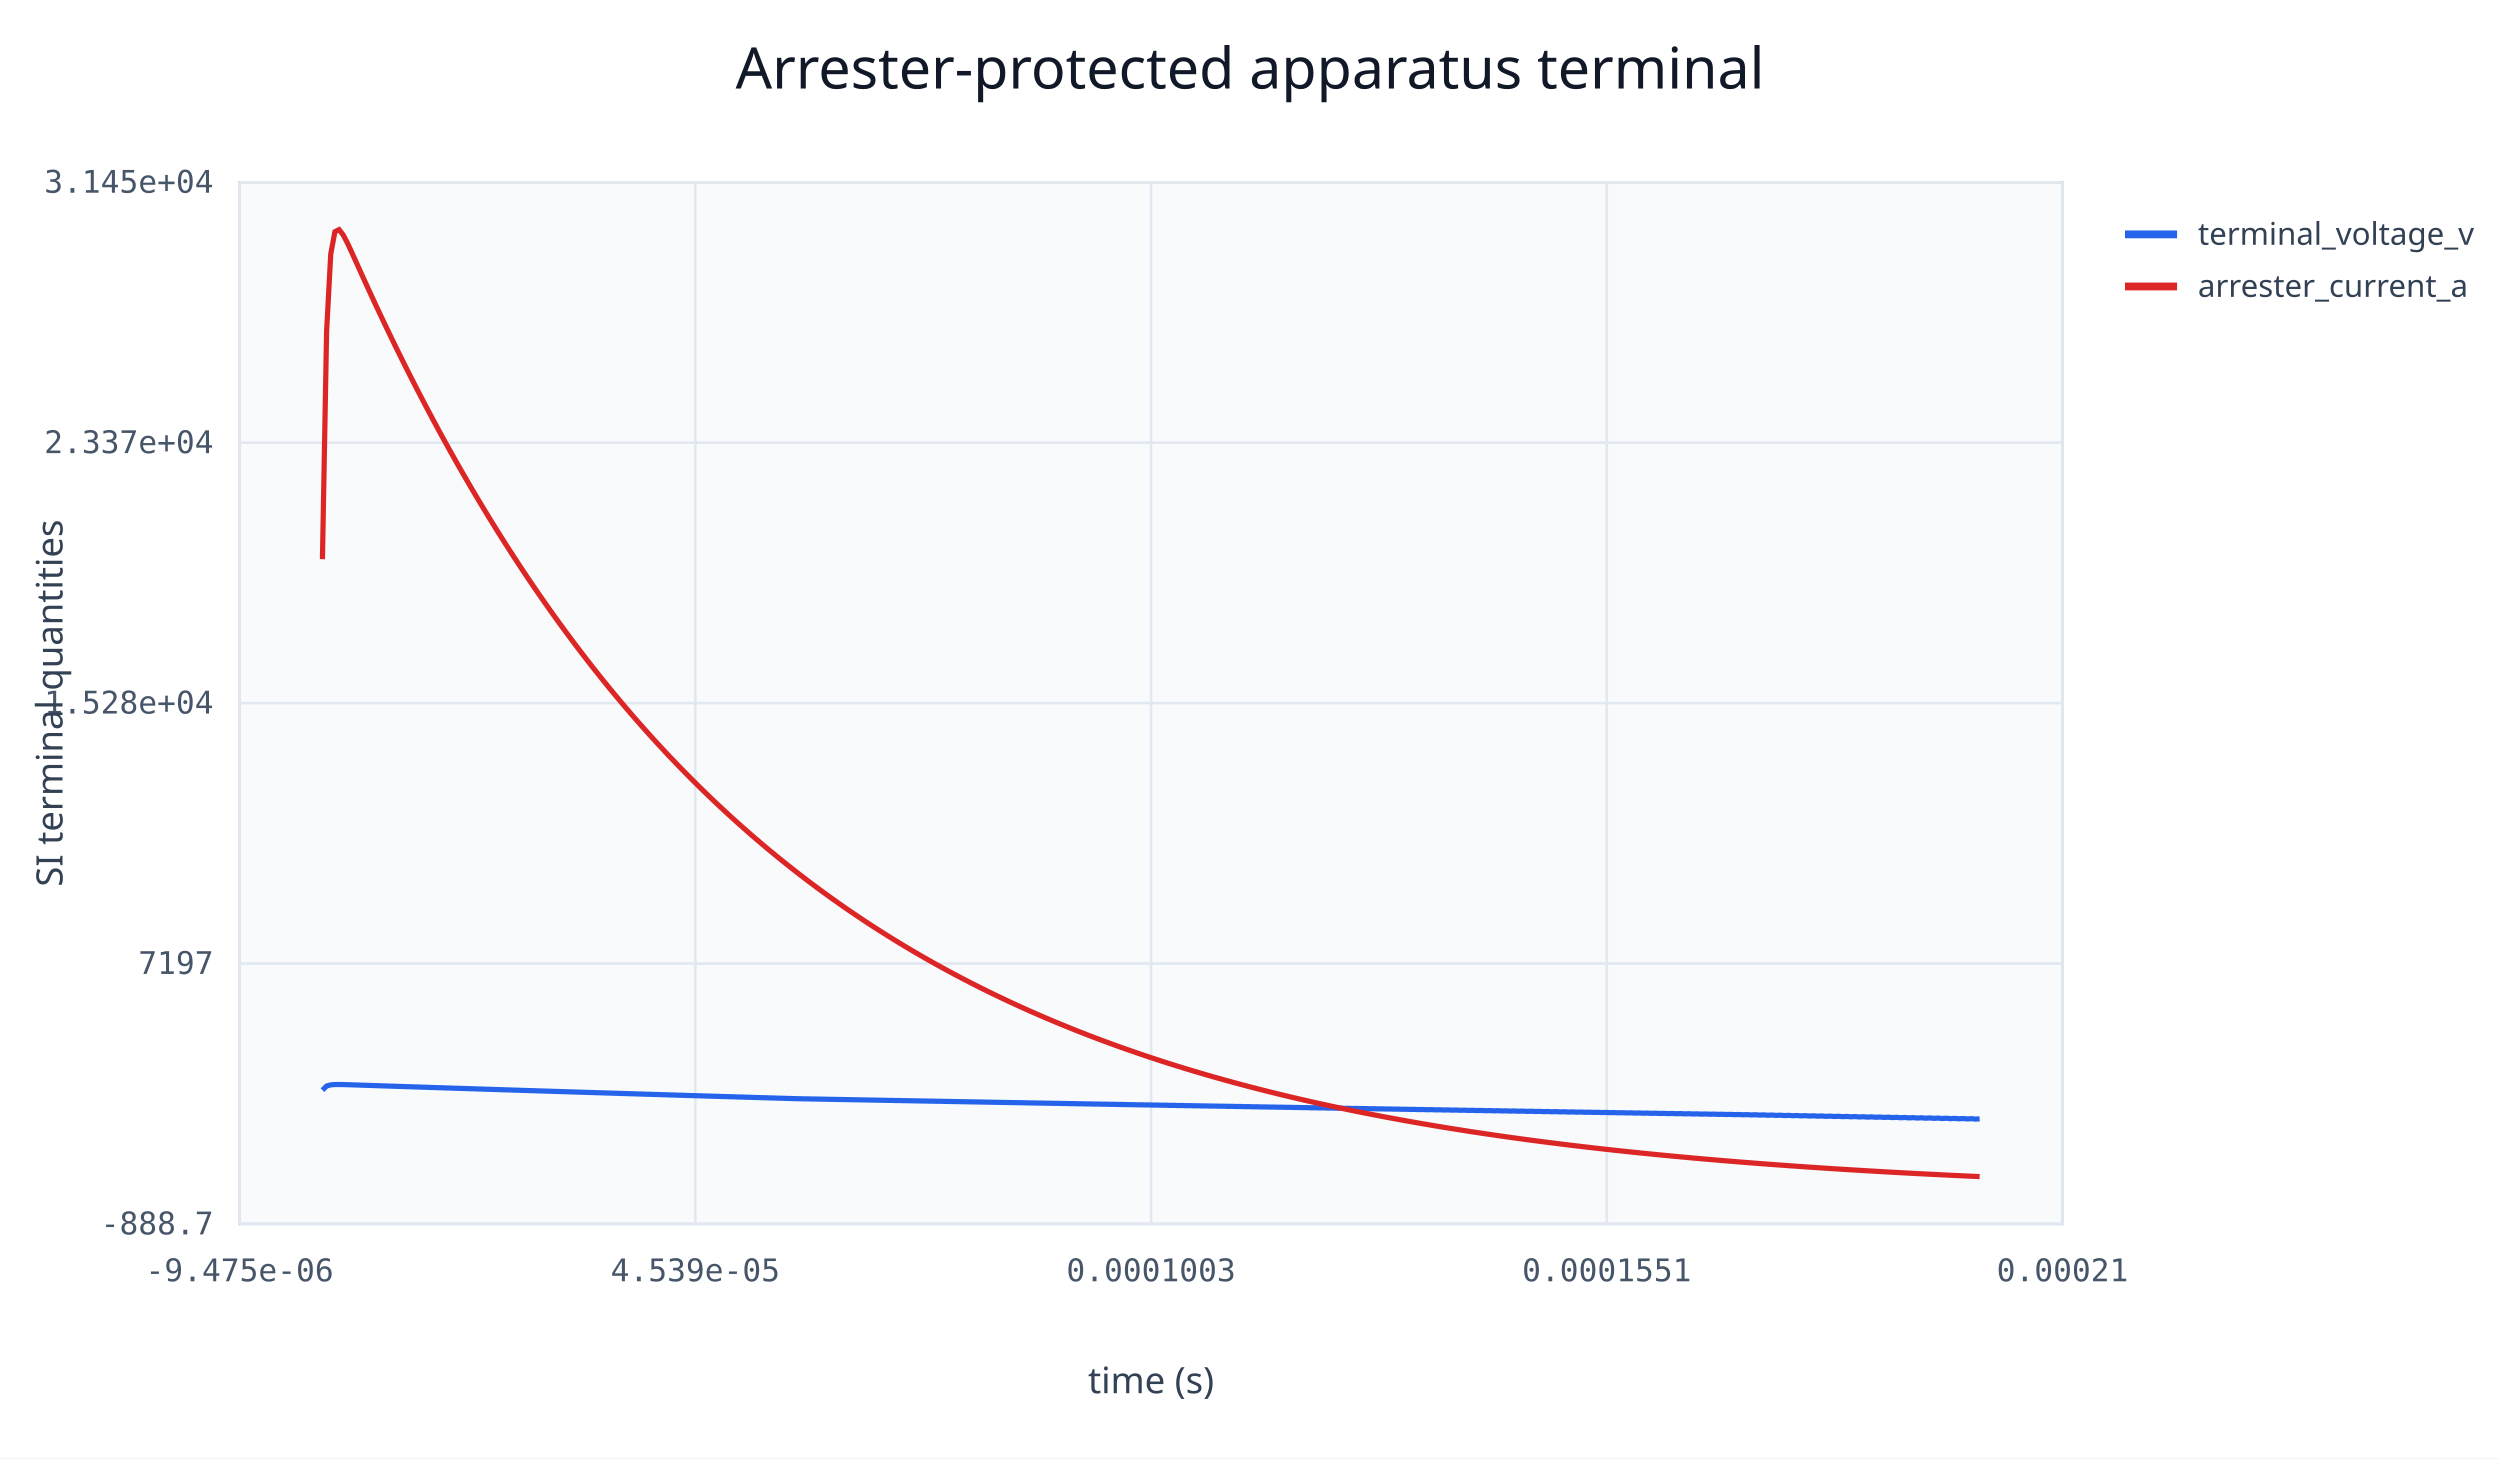
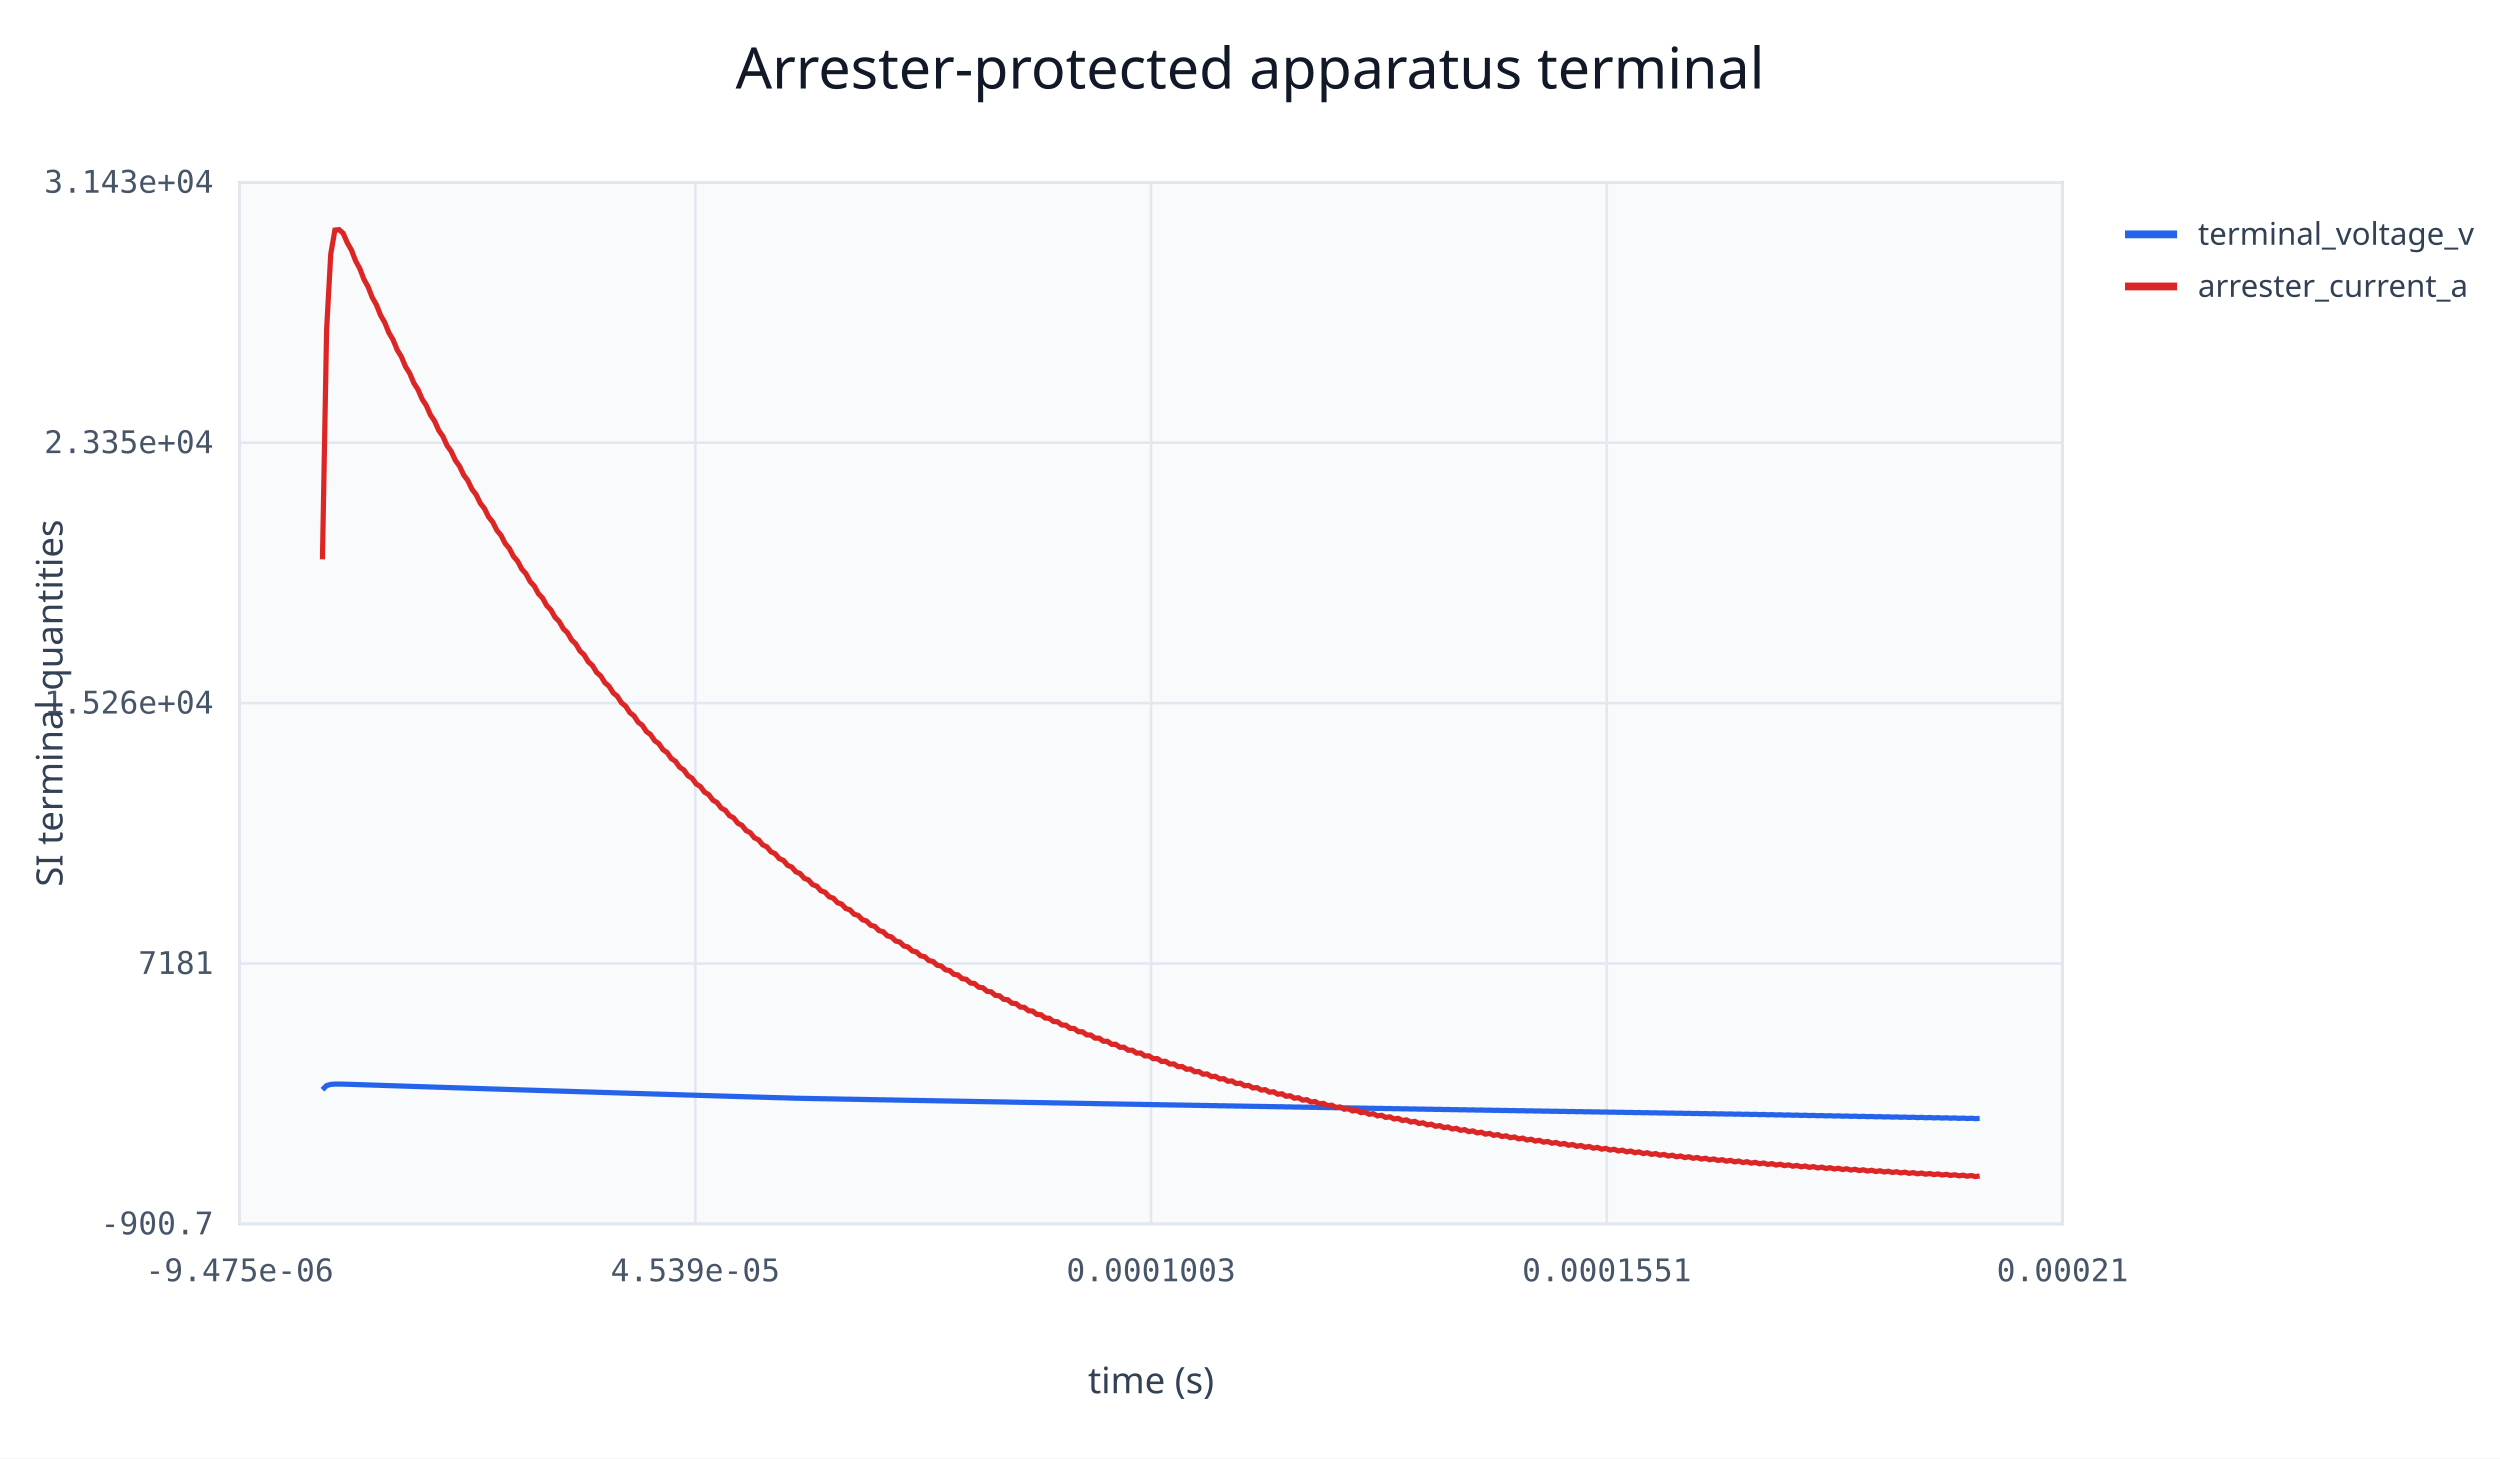
<svg xmlns="http://www.w3.org/2000/svg" width="960" height="560" viewBox="0 0 960 560">
  <rect width="960" height="560" fill="#ffffff" />
  <text x="480" y="34" text-anchor="middle" font-family="sans-serif" font-size="22" fill="#111827">Arrester-protected apparatus terminal</text>
  <rect x="92.0" y="70.0" width="700.0" height="400.0" fill="#f8fafc" stroke="#cbd5e1" />
  <line x1="92.0" y1="70.0" x2="792.0" y2="70.0" stroke="#e2e8f0" />
-   <text x="82.0" y="74.0" text-anchor="end" font-family="monospace" font-size="12" fill="#475569">3.145e+04</text>
+   <text x="82.0" y="74.0" text-anchor="end" font-family="monospace" font-size="12" fill="#475569">3.143e+04</text>
  <line x1="92.0" y1="170.0" x2="792.0" y2="170.0" stroke="#e2e8f0" />
-   <text x="82.0" y="174.0" text-anchor="end" font-family="monospace" font-size="12" fill="#475569">2.337e+04</text>
+   <text x="82.0" y="174.0" text-anchor="end" font-family="monospace" font-size="12" fill="#475569">2.335e+04</text>
  <line x1="92.0" y1="270.0" x2="792.0" y2="270.0" stroke="#e2e8f0" />
-   <text x="82.0" y="274.0" text-anchor="end" font-family="monospace" font-size="12" fill="#475569">1.528e+04</text>
+   <text x="82.0" y="274.0" text-anchor="end" font-family="monospace" font-size="12" fill="#475569">1.526e+04</text>
  <line x1="92.0" y1="370.0" x2="792.0" y2="370.0" stroke="#e2e8f0" />
-   <text x="82.0" y="374.0" text-anchor="end" font-family="monospace" font-size="12" fill="#475569">7197</text>
+   <text x="82.0" y="374.0" text-anchor="end" font-family="monospace" font-size="12" fill="#475569">7181</text>
  <line x1="92.0" y1="470.0" x2="792.0" y2="470.0" stroke="#e2e8f0" />
-   <text x="82.0" y="474.0" text-anchor="end" font-family="monospace" font-size="12" fill="#475569">-888.7</text>
+   <text x="82.0" y="474.0" text-anchor="end" font-family="monospace" font-size="12" fill="#475569">-900.7</text>
  <line x1="92.0" y1="70.0" x2="92.0" y2="470.0" stroke="#e2e8f0" />
  <text x="92.0" y="492.0" text-anchor="middle" font-family="monospace" font-size="12" fill="#475569">-9.475e-06</text>
  <line x1="267.0" y1="70.0" x2="267.0" y2="470.0" stroke="#e2e8f0" />
  <text x="267.0" y="492.0" text-anchor="middle" font-family="monospace" font-size="12" fill="#475569">4.539e-05</text>
  <line x1="442.0" y1="70.0" x2="442.0" y2="470.0" stroke="#e2e8f0" />
  <text x="442.0" y="492.0" text-anchor="middle" font-family="monospace" font-size="12" fill="#475569">0.0001003</text>
  <line x1="617.0" y1="70.0" x2="617.0" y2="470.0" stroke="#e2e8f0" />
  <text x="617.0" y="492.0" text-anchor="middle" font-family="monospace" font-size="12" fill="#475569">0.0001551</text>
  <line x1="792.0" y1="70.0" x2="792.0" y2="470.0" stroke="#e2e8f0" />
  <text x="792.0" y="492.0" text-anchor="middle" font-family="monospace" font-size="12" fill="#475569">0.00021</text>
-   <polyline points="123.818,418.620 125.413,417.034 127.008,416.591 128.603,416.457 130.198,416.455 131.793,416.475 133.388,416.529 134.982,416.569 136.577,416.630 138.172,416.674 139.767,416.736 141.362,416.779 142.957,416.841 144.552,416.884 146.147,416.947 147.742,416.989 149.337,417.052 150.931,417.094 152.526,417.156 154.121,417.199 155.716,417.261 157.311,417.303 158.906,417.365 160.501,417.407 162.096,417.469 163.691,417.511 165.285,417.573 166.880,417.614 168.475,417.677 170.070,417.717 171.665,417.780 173.260,417.820 174.855,417.883 176.450,417.923 178.045,417.986 179.640,418.025 181.234,418.088 182.829,418.127 184.424,418.190 186.019,418.229 187.614,418.292 189.209,418.331 190.804,418.394 192.399,418.432 193.994,418.496 195.589,418.534 197.183,418.597 198.778,418.635 200.373,418.698 201.968,418.735 203.563,418.799 205.158,418.836 206.753,418.899 208.348,418.936 209.943,418.999 211.537,419.036 213.132,419.099 214.727,419.135 216.322,419.199 217.917,419.235 219.512,419.299 221.107,419.334 222.702,419.398 224.297,419.433 225.892,419.497 227.486,419.531 229.081,419.596 230.676,419.630 232.271,419.694 233.866,419.728 235.461,419.792 237.056,419.826 238.651,419.890 240.246,419.923 241.841,419.988 243.435,420.021 245.030,420.086 246.625,420.118 248.220,420.183 249.815,420.215 251.410,420.280 253.005,420.312 254.600,420.377 256.195,420.408 257.789,420.474 259.384,420.504 260.979,420.570 262.574,420.600 264.169,420.666 265.764,420.696 267.359,420.762 268.954,420.791 270.549,420.858 272.144,420.886 273.738,420.953 275.333,420.981 276.928,421.048 278.523,421.076 280.118,421.143 281.713,421.171 283.308,421.238 284.903,421.265 286.498,421.332 288.093,421.359 289.687,421.427 291.282,421.453 292.877,421.521 294.472,421.546 296.067,421.614 297.662,421.640 299.257,421.708 300.852,421.733 302.447,421.801 304.041,421.826 305.636,421.894 307.231,421.914 308.826,421.958 310.421,421.972 312.016,422.016 313.611,422.031 315.206,422.075 316.801,422.089 318.396,422.134 319.990,422.148 321.585,422.192 323.180,422.206 324.775,422.251 326.370,422.264 327.965,422.309 329.560,422.322 331.155,422.367 332.750,422.380 334.344,422.425 335.939,422.438 337.534,422.483 339.129,422.495 340.724,422.541 342.319,422.553 343.914,422.599 345.509,422.611 347.104,422.657 348.699,422.668 350.293,422.715 351.888,422.725 353.483,422.773 355.078,422.783 356.673,422.830 358.268,422.840 359.863,422.888 361.458,422.897 363.053,422.945 364.648,422.954 366.242,423.002 367.837,423.011 369.432,423.059 371.027,423.068 372.622,423.116 374.217,423.124 375.812,423.173 377.407,423.181 379.002,423.230 380.596,423.237 382.191,423.287 383.786,423.294 385.381,423.344 386.976,423.350 388.571,423.401 390.166,423.406 391.761,423.457 393.356,423.463 394.951,423.514 396.545,423.519 398.140,423.570 399.735,423.575 401.330,423.627 402.925,423.631 404.520,423.683 406.115,423.686 407.710,423.739 409.305,423.742 410.900,423.795 412.494,423.798 414.089,423.851 415.684,423.853 417.279,423.907 418.874,423.909 420.469,423.963 422.064,423.964 423.659,424.019 425.254,424.019 426.848,424.074 428.443,424.074 430.038,424.130 431.633,424.129 433.228,424.185 434.823,424.184 436.418,424.241 438.013,424.239 439.608,424.296 441.203,424.294 442.797,424.351 444.392,424.349 445.987,424.406 447.582,424.403 449.177,424.462 450.772,424.458 452.367,424.517 453.962,424.512 455.557,424.571 457.152,424.567 458.746,424.626 460.341,424.621 461.936,424.681 463.531,424.675 465.126,424.736 466.721,424.729 468.316,424.790 469.911,424.783 471.506,424.845 473.100,424.837 474.695,424.899 476.290,424.891 477.885,424.954 479.480,424.945 481.075,425.008 482.670,424.998 484.265,425.062 485.860,425.052 487.455,425.116 489.049,425.105 490.644,425.170 492.239,425.159 493.834,425.224 495.429,425.212 497.024,425.278 498.619,425.265 500.214,425.332 501.809,425.318 503.404,425.386 504.998,425.371 506.593,425.439 508.188,425.424 509.783,425.493 511.378,425.477 512.973,425.546 514.568,425.530 516.163,425.600 517.758,425.583 519.352,425.653 520.947,425.635 522.542,425.706 524.137,425.688 525.732,425.760 527.327,425.740 528.922,425.813 530.517,425.793 532.112,425.866 533.707,425.845 535.301,425.919 536.896,425.897 538.491,425.972 540.086,425.949 541.681,426.024 543.276,426.001 544.871,426.077 546.466,426.053 548.061,426.130 549.656,426.105 551.250,426.182 552.845,426.157 554.440,426.235 556.035,426.208 557.630,426.287 559.225,426.260 560.820,426.340 562.415,426.311 564.010,426.392 565.604,426.363 567.199,426.444 568.794,426.414 570.389,426.496 571.984,426.465 573.579,426.548 575.174,426.516 576.769,426.600 578.364,426.567 579.959,426.652 581.553,426.618 583.148,426.704 584.743,426.669 586.338,426.756 587.933,426.720 589.528,426.807 591.123,426.771 592.718,426.859 594.313,426.822 595.907,426.910 597.502,426.872 599.097,426.962 600.692,426.923 602.287,427.013 603.882,426.973 605.477,427.065 607.072,427.023 608.667,427.116 610.262,427.074 611.856,427.167 613.451,427.124 615.046,427.218 616.641,427.174 618.236,427.269 619.831,427.224 621.426,427.320 623.021,427.274 624.616,427.371 626.211,427.324 627.805,427.422 629.400,427.374 630.995,427.473 632.590,427.423 634.185,427.523 635.780,427.473 637.375,427.574 638.970,427.522 640.565,427.624 642.159,427.572 643.754,427.675 645.349,427.621 646.944,427.725 648.539,427.671 650.134,427.775 651.729,427.720 653.324,427.826 654.919,427.769 656.514,427.876 658.108,427.818 659.703,427.926 661.298,427.867 662.893,427.976 664.488,427.916 666.083,428.026 667.678,427.965 669.273,428.076 670.868,428.014 672.463,428.134 674.057,428.062 675.652,428.194 677.247,428.116 678.842,428.255 680.437,428.175 682.032,428.316 683.627,428.235 685.222,428.376 686.817,428.294 688.411,428.436 690.006,428.353 691.601,428.497 693.196,428.412 694.791,428.557 696.386,428.471 697.981,428.617 699.576,428.530 701.171,428.677 702.766,428.589 704.360,428.736 705.955,428.647 707.550,428.796 709.145,428.706 710.740,428.855 712.335,428.764 713.930,428.915 715.525,428.823 717.120,428.974 718.715,428.881 720.309,429.033 721.904,428.939 723.499,429.093 725.094,428.997 726.689,429.152 728.284,429.055 729.879,429.210 731.474,429.113 733.069,429.269 734.663,429.171 736.258,429.328 737.853,429.229 739.448,429.386 741.043,429.286 742.638,429.445 744.233,429.344 745.828,429.503 747.423,429.401 749.018,429.561 750.612,429.458 752.207,429.619 753.802,429.516 755.397,429.677 756.992,429.573 758.587,429.735 760.182,429.630" fill="none" stroke="#2563eb" stroke-width="2" />
-   <polyline points="123.818,214.732 125.413,127.298 127.008,97.539 128.603,88.974 130.198,88.182 131.793,90.226 133.388,93.290 134.982,96.706 136.577,100.229 138.172,103.769 139.767,107.292 141.362,110.788 142.957,114.251 144.552,117.681 146.147,121.077 147.742,124.440 149.337,127.769 150.931,131.064 152.526,134.328 154.121,137.558 155.716,140.757 157.311,143.923 158.906,147.058 160.501,150.162 162.096,153.236 163.691,156.278 165.285,159.290 166.880,162.272 168.475,165.225 170.070,168.148 171.665,171.042 173.260,173.908 174.855,176.745 176.450,179.553 178.045,182.334 179.640,185.087 181.234,187.812 182.829,190.511 184.424,193.182 186.019,195.827 187.614,198.446 189.209,201.039 190.804,203.606 192.399,206.147 193.994,208.663 195.589,211.154 197.183,213.620 198.778,216.062 200.373,218.479 201.968,220.872 203.563,223.242 205.158,225.588 206.753,227.910 208.348,230.210 209.943,232.487 211.537,234.740 213.132,236.972 214.727,239.181 216.322,241.369 217.917,243.534 219.512,245.678 221.107,247.801 222.702,249.902 224.297,251.983 225.892,254.043 227.486,256.082 229.081,258.102 230.676,260.101 232.271,262.080 233.866,264.039 235.461,265.979 237.056,267.900 238.651,269.802 240.246,271.684 241.841,273.548 243.435,275.393 245.030,277.221 246.625,279.029 248.220,280.820 249.815,282.593 251.410,284.349 253.005,286.086 254.600,287.807 256.195,289.511 257.789,291.197 259.384,292.867 260.979,294.520 262.574,296.157 264.169,297.777 265.764,299.381 267.359,300.970 268.954,302.542 270.549,304.099 272.144,305.640 273.738,307.167 275.333,308.677 276.928,310.173 278.523,311.654 280.118,313.120 281.713,314.572 283.308,316.009 284.903,317.432 286.498,318.841 288.093,320.235 289.687,321.616 291.282,322.983 292.877,324.337 294.472,325.677 296.067,327.004 297.662,328.317 299.257,329.617 300.852,330.905 302.447,332.180 304.041,333.442 305.636,334.691 307.231,335.928 308.826,337.153 310.421,338.365 312.016,339.566 313.611,340.754 315.206,341.931 316.801,343.096 318.396,344.249 319.990,345.391 321.585,346.521 323.180,347.641 324.775,348.749 326.370,349.846 327.965,350.932 329.560,352.008 331.155,353.072 332.750,354.126 334.344,355.170 335.939,356.203 337.534,357.226 339.129,358.239 340.724,359.241 342.319,360.234 343.914,361.217 345.509,362.190 347.104,363.153 348.699,364.107 350.293,365.052 351.888,365.986 353.483,366.912 355.078,367.828 356.673,368.736 358.268,369.634 359.863,370.523 361.458,371.404 363.053,372.275 364.648,373.138 366.242,373.993 367.837,374.839 369.432,375.676 371.027,376.505 372.622,377.326 374.217,378.139 375.812,378.944 377.407,379.740 379.002,380.529 380.596,381.310 382.191,382.083 383.786,382.849 385.381,383.606 386.976,384.357 388.571,385.099 390.166,385.835 391.761,386.563 393.356,387.284 394.951,387.998 396.545,388.704 398.140,389.404 399.735,390.096 401.330,390.782 402.925,391.461 404.520,392.133 406.115,392.798 407.710,393.457 409.305,394.109 410.900,394.755 412.494,395.395 414.089,396.028 415.684,396.654 417.279,397.275 418.874,397.889 420.469,398.497 422.064,399.099 423.659,399.695 425.254,400.285 426.848,400.870 428.443,401.448 430.038,402.021 431.633,402.588 433.228,403.149 434.823,403.705 436.418,404.256 438.013,404.800 439.608,405.340 441.203,405.874 442.797,406.402 444.392,406.926 445.987,407.444 447.582,407.957 449.177,408.465 450.772,408.968 452.367,409.466 453.962,409.959 455.557,410.447 457.152,410.930 458.746,411.409 460.341,411.882 461.936,412.351 463.531,412.815 465.126,413.275 466.721,413.730 468.316,414.181 469.911,414.627 471.506,415.068 473.100,415.506 474.695,415.938 476.290,416.367 477.885,416.791 479.480,417.211 481.075,417.627 482.670,418.039 484.265,418.447 485.860,418.850 487.455,419.250 489.049,419.646 490.644,420.037 492.239,420.425 493.834,420.809 495.429,421.189 497.024,421.565 498.619,421.938 500.214,422.307 501.809,422.672 503.404,423.034 504.998,423.391 506.593,423.746 508.188,424.097 509.783,424.444 511.378,424.788 512.973,425.129 514.568,425.466 516.163,425.799 517.758,426.130 519.352,426.457 520.947,426.781 522.542,427.102 524.137,427.419 525.732,427.733 527.327,428.045 528.922,428.353 530.517,428.658 532.112,428.960 533.707,429.259 535.301,429.555 536.896,429.848 538.491,430.138 540.086,430.425 541.681,430.710 543.276,430.991 544.871,431.270 546.466,431.546 548.061,431.819 549.656,432.090 551.250,432.358 552.845,432.623 554.440,432.886 556.035,433.145 557.630,433.403 559.225,433.658 560.820,433.910 562.415,434.160 564.010,434.407 565.604,434.652 567.199,434.894 568.794,435.134 570.389,435.372 571.984,435.607 573.579,435.840 575.174,436.070 576.769,436.298 578.364,436.524 579.959,436.748 581.553,436.970 583.148,437.189 584.743,437.406 586.338,437.621 587.933,437.834 589.528,438.044 591.123,438.253 592.718,438.460 594.313,438.664 595.907,438.867 597.502,439.067 599.097,439.265 600.692,439.462 602.287,439.656 603.882,439.849 605.477,440.040 607.072,440.228 608.667,440.415 610.262,440.600 611.856,440.783 613.451,440.965 615.046,441.144 616.641,441.322 618.236,441.498 619.831,441.672 621.426,441.845 623.021,442.016 624.616,442.185 626.211,442.352 627.805,442.518 629.400,442.682 630.995,442.844 632.590,443.005 634.185,443.164 635.780,443.322 637.375,443.478 638.970,443.633 640.565,443.786 642.159,443.937 643.754,444.087 645.349,444.236 646.944,444.383 648.539,444.528 650.134,444.672 651.729,444.815 653.324,444.956 654.919,445.096 656.514,445.234 658.108,445.371 659.703,445.507 661.298,445.642 662.893,445.775 664.488,445.906 666.083,446.037 667.678,446.166 669.273,446.293 670.868,446.420 672.463,446.545 674.057,446.669 675.652,446.792 677.247,446.914 678.842,447.034 680.437,447.153 682.032,447.271 683.627,447.388 685.222,447.504 686.817,447.618 688.411,447.731 690.006,447.844 691.601,447.955 693.196,448.065 694.791,448.174 696.386,448.281 697.981,448.388 699.576,448.494 701.171,448.598 702.766,448.702 704.360,448.805 705.955,448.906 707.550,449.007 709.145,449.106 710.740,449.205 712.335,449.302 713.930,449.399 715.525,449.495 717.120,449.589 718.715,449.683 720.309,449.776 721.904,449.868 723.499,449.959 725.094,450.049 726.689,450.138 728.284,450.226 729.879,450.313 731.474,450.400 733.069,450.486 734.663,450.570 736.258,450.654 737.853,450.738 739.448,450.820 741.043,450.901 742.638,450.982 744.233,451.062 745.828,451.141 747.423,451.219 749.018,451.297 750.612,451.374 752.207,451.449 753.802,451.525 755.397,451.599 756.992,451.673 758.587,451.746 760.182,451.818" fill="none" stroke="#dc2626" stroke-width="2" />
+   <polyline points="123.818,418.449 125.413,416.863 127.008,416.419 128.603,416.286 130.198,416.284 131.793,416.304 133.388,416.357 134.982,416.398 136.577,416.459 138.172,416.502 139.767,416.564 141.362,416.608 142.957,416.670 144.552,416.713 146.147,416.775 147.742,416.818 149.337,416.880 150.931,416.923 152.526,416.985 154.121,417.027 155.716,417.090 157.311,417.132 158.906,417.194 160.501,417.236 162.096,417.298 163.691,417.340 165.285,417.402 166.880,417.443 168.475,417.506 170.070,417.546 171.665,417.609 173.260,417.649 174.855,417.712 176.450,417.752 178.045,417.815 179.640,417.855 181.234,417.917 182.829,417.957 184.424,418.020 186.019,418.059 187.614,418.122 189.209,418.160 190.804,418.224 192.399,418.262 193.994,418.325 195.589,418.363 197.183,418.426 198.778,418.464 200.373,418.527 201.968,418.565 203.563,418.628 205.158,418.665 206.753,418.729 208.348,418.765 209.943,418.829 211.537,418.865 213.132,418.929 214.727,418.965 216.322,419.029 217.917,419.064 219.512,419.128 221.107,419.164 222.702,419.228 224.297,419.262 225.892,419.327 227.486,419.361 229.081,419.426 230.676,419.460 232.271,419.524 233.866,419.558 235.461,419.622 237.056,419.656 238.651,419.720 240.246,419.753 241.841,419.818 243.435,419.851 245.030,419.916 246.625,419.948 248.220,420.013 249.815,420.045 251.410,420.110 253.005,420.142 254.600,420.207 256.195,420.238 257.789,420.304 259.384,420.334 260.979,420.400 262.574,420.430 264.169,420.496 265.764,420.526 267.359,420.592 268.954,420.622 270.549,420.688 272.144,420.717 273.738,420.784 275.333,420.812 276.928,420.879 278.523,420.907 280.118,420.974 281.713,421.001 283.308,421.068 284.903,421.096 286.498,421.163 288.093,421.190 289.687,421.257 291.282,421.284 292.877,421.351 294.472,421.377 296.067,421.445 297.662,421.470 299.257,421.539 300.852,421.564 302.447,421.632 304.041,421.656 305.636,421.725 307.231,421.745 308.826,421.789 310.421,421.803 312.016,421.847 313.611,421.862 315.206,421.906 316.801,421.920 318.396,421.965 319.990,421.979 321.585,422.023 323.180,422.037 324.775,422.082 326.370,422.095 327.965,422.140 329.560,422.153 331.155,422.198 332.750,422.211 334.344,422.257 335.939,422.269 337.534,422.315 339.129,422.327 340.724,422.373 342.319,422.384 343.914,422.431 345.509,422.442 347.104,422.488 348.699,422.499 350.293,422.546 351.888,422.557 353.483,422.604 355.078,422.614 356.673,422.661 358.268,422.671 359.863,422.719 361.458,422.728 363.053,422.776 364.648,422.785 366.242,422.834 367.837,422.842 369.432,422.891 371.027,422.899 372.622,422.948 374.217,422.956 375.812,423.005 377.407,423.012 379.002,423.062 380.596,423.069 382.191,423.119 383.786,423.125 385.381,423.176 386.976,423.182 388.571,423.232 390.166,423.238 391.761,423.289 393.356,423.294 394.951,423.345 396.545,423.350 398.140,423.402 399.735,423.406 401.330,423.458 402.925,423.462 404.520,423.514 406.115,423.518 407.710,423.571 409.305,423.574 410.900,423.627 412.494,423.629 414.089,423.683 415.684,423.685 417.279,423.739 418.874,423.740 420.469,423.795 422.064,423.796 423.659,423.850 425.254,423.851 426.848,423.906 428.443,423.906 430.038,423.962 431.633,423.961 433.228,424.017 434.823,424.016 436.418,424.073 438.013,424.071 439.608,424.128 441.203,424.126 442.797,424.183 444.392,424.181 445.987,424.238 447.582,424.235 449.177,424.294 450.772,424.290 452.367,424.349 453.962,424.344 455.557,424.404 457.152,424.399 458.746,424.458 460.341,424.453 461.936,424.513 463.531,424.507 465.126,424.568 466.721,424.561 468.316,424.623 469.911,424.615 471.506,424.677 473.100,424.669 474.695,424.732 476.290,424.723 477.885,424.786 479.480,424.777 481.075,424.840 482.670,424.831 484.265,424.894 485.860,424.884 487.455,424.949 489.049,424.938 490.644,425.003 492.239,424.991 493.834,425.057 495.429,425.044 497.024,425.111 498.619,425.098 500.214,425.164 501.809,425.151 503.404,425.218 504.998,425.204 506.593,425.272 508.188,425.257 509.783,425.325 511.378,425.310 512.973,425.379 514.568,425.362 516.163,425.432 517.758,425.415 519.352,425.486 520.947,425.468 522.542,425.539 524.137,425.520 525.732,425.592 527.327,425.573 528.922,425.645 530.517,425.625 532.112,425.698 533.707,425.677 535.301,425.751 536.896,425.730 538.491,425.804 540.086,425.782 541.681,425.857 543.276,425.834 544.871,425.910 546.466,425.886 548.061,425.962 549.656,425.938 551.250,426.015 552.845,425.989 554.440,426.068 556.035,426.041 557.630,426.120 559.225,426.093 560.820,426.172 562.415,426.144 564.010,426.225 565.604,426.196 567.199,426.277 568.794,426.247 570.389,426.329 571.984,426.298 573.579,426.381 575.174,426.349 576.769,426.433 578.364,426.400 579.959,426.485 581.553,426.451 583.148,426.537 584.743,426.502 586.338,426.589 587.933,426.553 589.528,426.640 591.123,426.604 592.718,426.692 594.313,426.655 595.907,426.744 597.502,426.705 599.097,426.795 600.692,426.756 602.287,426.846 603.882,426.806 605.477,426.898 607.072,426.857 608.667,426.949 610.262,426.907 611.856,427.000 613.451,426.957 615.046,427.051 616.641,427.007 618.236,427.102 619.831,427.057 621.426,427.153 623.021,427.107 624.616,427.204 626.211,427.157 627.805,427.255 629.400,427.207 630.995,427.306 632.590,427.257 634.185,427.357 635.780,427.306 637.375,427.407 638.970,427.356 640.565,427.458 642.159,427.405 643.754,427.508 645.349,427.455 646.944,427.559 648.539,427.504 650.134,427.609 651.729,427.553 653.324,427.659 654.919,427.602 656.514,427.709 658.108,427.652 659.703,427.759 661.298,427.701 662.893,427.810 664.488,427.749 666.083,427.859 667.678,427.798 669.273,427.909 670.868,427.847 672.463,427.967 674.057,427.896 675.652,428.028 677.247,427.949 678.842,428.089 680.437,428.009 682.032,428.149 683.627,428.068 685.222,428.210 686.817,428.128 688.411,428.270 690.006,428.187 691.601,428.330 693.196,428.246 694.791,428.390 696.386,428.305 697.981,428.450 699.576,428.364 701.171,428.510 702.766,428.423 704.360,428.570 705.955,428.481 707.550,428.630 709.145,428.540 710.740,428.689 712.335,428.598 713.930,428.749 715.525,428.657 717.120,428.808 718.715,428.715 720.309,428.867 721.904,428.773 723.499,428.927 725.094,428.831 726.689,428.986 728.284,428.889 729.879,429.045 731.474,428.947 733.069,429.103 734.663,429.005 736.258,429.162 737.853,429.063 739.448,429.221 741.043,429.120 742.638,429.279 744.233,429.178 745.828,429.337 747.423,429.235 749.018,429.396 750.612,429.293 752.207,429.454 753.802,429.350 755.397,429.512 756.992,429.407 758.587,429.570 760.182,429.464" fill="none" stroke="#2563eb" stroke-width="2" />
+   <polyline points="123.818,214.796 125.413,126.691 127.008,97.544 128.603,88.348 130.198,88.182 131.793,89.600 133.388,93.292 134.982,96.084 136.577,100.234 138.172,103.150 139.767,107.301 141.362,110.173 142.957,114.263 144.552,117.070 146.147,121.092 147.742,123.832 149.337,127.787 150.931,130.460 152.526,134.349 154.121,136.957 155.716,140.781 157.311,143.325 158.906,147.086 160.501,149.568 162.096,153.266 163.691,155.686 165.285,159.323 166.880,161.684 168.475,165.261 170.070,167.563 171.665,171.081 173.260,173.325 174.855,176.785 176.450,178.974 178.045,182.377 179.640,184.510 181.234,187.858 182.829,189.937 184.424,193.231 186.019,195.257 187.614,198.497 189.209,200.471 190.804,203.659 192.399,205.582 193.994,208.719 195.589,210.591 197.183,213.678 198.778,215.502 200.373,218.539 201.968,220.315 203.563,223.304 205.158,225.033 206.753,227.975 208.348,229.658 209.943,232.553 211.537,234.191 213.132,237.041 214.727,238.634 216.322,241.439 217.917,242.990 219.512,245.751 221.107,247.259 222.702,249.977 224.297,251.443 225.892,254.120 227.486,255.545 229.081,258.180 230.676,259.566 232.271,262.160 233.866,263.507 235.461,266.061 237.056,267.370 238.651,269.885 240.246,271.156 241.841,273.634 243.435,274.867 245.030,277.308 246.625,278.505 248.220,280.909 249.815,282.071 251.410,284.439 253.005,285.567 254.600,287.899 256.195,288.993 257.789,291.291 259.384,292.351 260.979,294.615 262.574,295.643 264.169,297.873 265.764,298.870 267.359,301.067 268.954,302.033 270.549,304.198 272.144,305.133 273.738,307.267 275.333,308.172 276.928,310.275 278.523,311.151 280.118,313.223 281.713,314.070 283.308,316.114 284.903,316.932 286.498,318.946 288.093,319.737 289.687,321.723 291.282,322.487 292.877,324.445 294.472,325.183 296.067,327.113 297.662,327.824 299.257,329.728 300.852,330.414 302.447,332.291 304.041,332.953 305.636,334.803 307.231,335.441 308.826,337.266 310.421,337.880 312.016,339.680 313.611,340.270 315.206,342.046 316.801,342.613 318.396,344.366 319.990,344.910 321.585,346.639 323.180,347.161 324.775,348.868 326.370,349.368 327.965,351.052 329.560,351.531 331.155,353.193 332.750,353.651 334.344,355.292 335.939,355.730 337.534,357.349 339.129,357.767 340.724,359.365 342.319,359.764 343.914,361.342 345.509,361.721 347.104,363.279 348.699,363.640 350.293,365.178 351.888,365.520 353.483,367.039 355.078,367.364 356.673,368.863 358.268,369.170 359.863,370.652 361.458,370.942 363.053,372.405 364.648,372.678 366.242,374.123 367.837,374.379 369.432,375.807 371.027,376.047 372.622,377.458 374.217,377.682 375.812,379.076 377.407,379.285 379.002,380.662 380.596,380.856 382.191,382.217 383.786,382.396 385.381,383.740 386.976,383.905 388.571,385.234 390.166,385.385 391.761,386.698 393.356,386.835 394.951,388.133 396.545,388.257 398.140,389.540 399.735,389.650 401.330,390.919 402.925,391.016 404.520,392.270 406.115,392.355 407.710,393.595 409.305,393.667 410.900,394.893 412.494,394.953 414.089,396.166 415.684,396.214 417.279,397.414 418.874,397.450 420.469,398.637 422.064,398.662 423.659,399.835 425.254,399.849 426.848,401.010 428.443,401.013 430.038,402.162 431.633,402.154 433.228,403.290 434.823,403.273 436.418,404.397 438.013,404.369 439.608,405.481 441.203,405.444 442.797,406.544 444.392,406.497 445.987,407.586 447.582,407.530 449.177,408.608 450.772,408.542 452.367,409.609 453.962,409.534 455.557,410.590 457.152,410.506 458.746,411.552 460.341,411.460 461.936,412.494 463.531,412.394 465.126,413.418 466.721,413.310 468.316,414.324 469.911,414.208 471.506,415.212 473.100,415.088 474.695,416.082 476.290,415.950 477.885,416.935 479.480,416.796 481.075,417.771 482.670,417.625 484.265,418.591 485.860,418.437 487.455,419.394 489.049,419.234 490.644,420.181 492.239,420.015 493.834,420.953 495.429,420.780 497.024,421.709 498.619,421.530 500.214,422.451 501.809,422.265 503.404,423.177 504.998,422.986 506.593,423.890 508.188,423.693 509.783,424.588 511.378,424.385 512.973,425.272 514.568,425.064 516.163,425.943 517.758,425.729 519.352,426.600 520.947,426.382 522.542,427.245 524.137,427.021 525.732,427.877 527.327,427.648 528.922,428.496 530.517,428.262 532.112,429.102 533.707,428.865 535.301,429.697 536.896,429.455 538.491,430.280 540.086,430.034 541.681,430.852 543.276,430.601 544.871,431.412 546.466,431.157 548.061,431.961 549.656,431.702 551.250,432.499 552.845,432.237 554.440,433.026 556.035,432.761 557.630,433.543 559.225,433.274 560.820,434.050 562.415,433.778 564.010,434.547 565.604,434.271 567.199,435.033 568.794,434.755 570.389,435.510 571.984,435.229 573.579,435.978 575.174,435.694 576.769,436.436 578.364,436.149 579.959,436.886 581.553,436.596 583.148,437.326 584.743,437.034 586.338,437.757 587.933,437.463 589.528,438.180 591.123,437.884 592.718,438.595 594.313,438.296 595.907,439.001 597.502,438.700 599.097,439.400 600.692,439.097 602.287,439.790 603.882,439.485 605.477,440.173 607.072,439.866 608.667,440.548 610.262,440.240 611.856,440.915 613.451,440.606 615.046,441.275 616.641,440.964 618.236,441.628 619.831,441.316 621.426,441.974 623.021,441.661 624.616,442.314 626.211,441.999 627.805,442.646 629.400,442.331 630.995,442.972 632.590,442.655 634.185,443.291 635.780,442.974 637.375,443.604 638.970,443.286 640.565,443.911 642.159,443.592 643.754,444.211 645.349,443.892 646.944,444.506 648.539,444.187 650.134,444.795 651.729,444.475 653.324,445.078 654.919,444.758 656.514,445.355 658.108,445.035 659.703,445.627 661.298,445.307 662.893,445.893 664.488,445.573 666.083,446.154 667.678,445.834 669.273,446.410 670.868,446.090 672.463,446.661 674.057,446.342 675.652,446.906 677.247,446.588 678.842,447.147 680.437,446.830 682.032,447.383 683.627,447.067 685.222,447.614 686.817,447.299 688.411,447.840 690.006,447.527 691.601,448.062 693.196,447.750 694.791,448.279 696.386,447.969 697.981,448.492 699.576,448.183 701.171,448.701 702.766,448.394 704.360,448.906 705.955,448.600 707.550,449.106 709.145,448.802 710.740,449.303 712.335,449.001 713.930,449.495 715.525,449.195 717.120,449.684 718.715,449.386 720.309,449.869 721.904,449.573 723.499,450.050 725.094,449.756 726.689,450.228 728.284,449.936 729.879,450.402 731.474,450.112 733.069,450.572 734.663,450.285 736.258,450.739 737.853,450.455 739.448,450.903 741.043,450.621 742.638,451.063 744.233,450.784 745.828,451.220 747.423,450.944 749.018,451.374 750.612,451.100 752.207,451.525 753.802,451.254 755.397,451.673 756.992,451.404 758.587,451.818 760.182,451.552" fill="none" stroke="#dc2626" stroke-width="2" />
  <text x="442.0" y="535" text-anchor="middle" font-family="sans-serif" font-size="14" fill="#334155">time (s)</text>
  <text x="24" y="270.0" text-anchor="middle" transform="rotate(-90 24 270.0)" font-family="sans-serif" font-size="14" fill="#334155">SI terminal quantities</text>
  <line x1="816.0" y1="90.0" x2="836.0" y2="90.0" stroke="#2563eb" stroke-width="3" />
  <text x="844.0" y="94.0" font-family="sans-serif" font-size="12" fill="#334155">terminal_voltage_v</text>
  <line x1="816.0" y1="110.0" x2="836.0" y2="110.0" stroke="#dc2626" stroke-width="3" />
  <text x="844.0" y="114.0" font-family="sans-serif" font-size="12" fill="#334155">arrester_current_a</text>
</svg>
